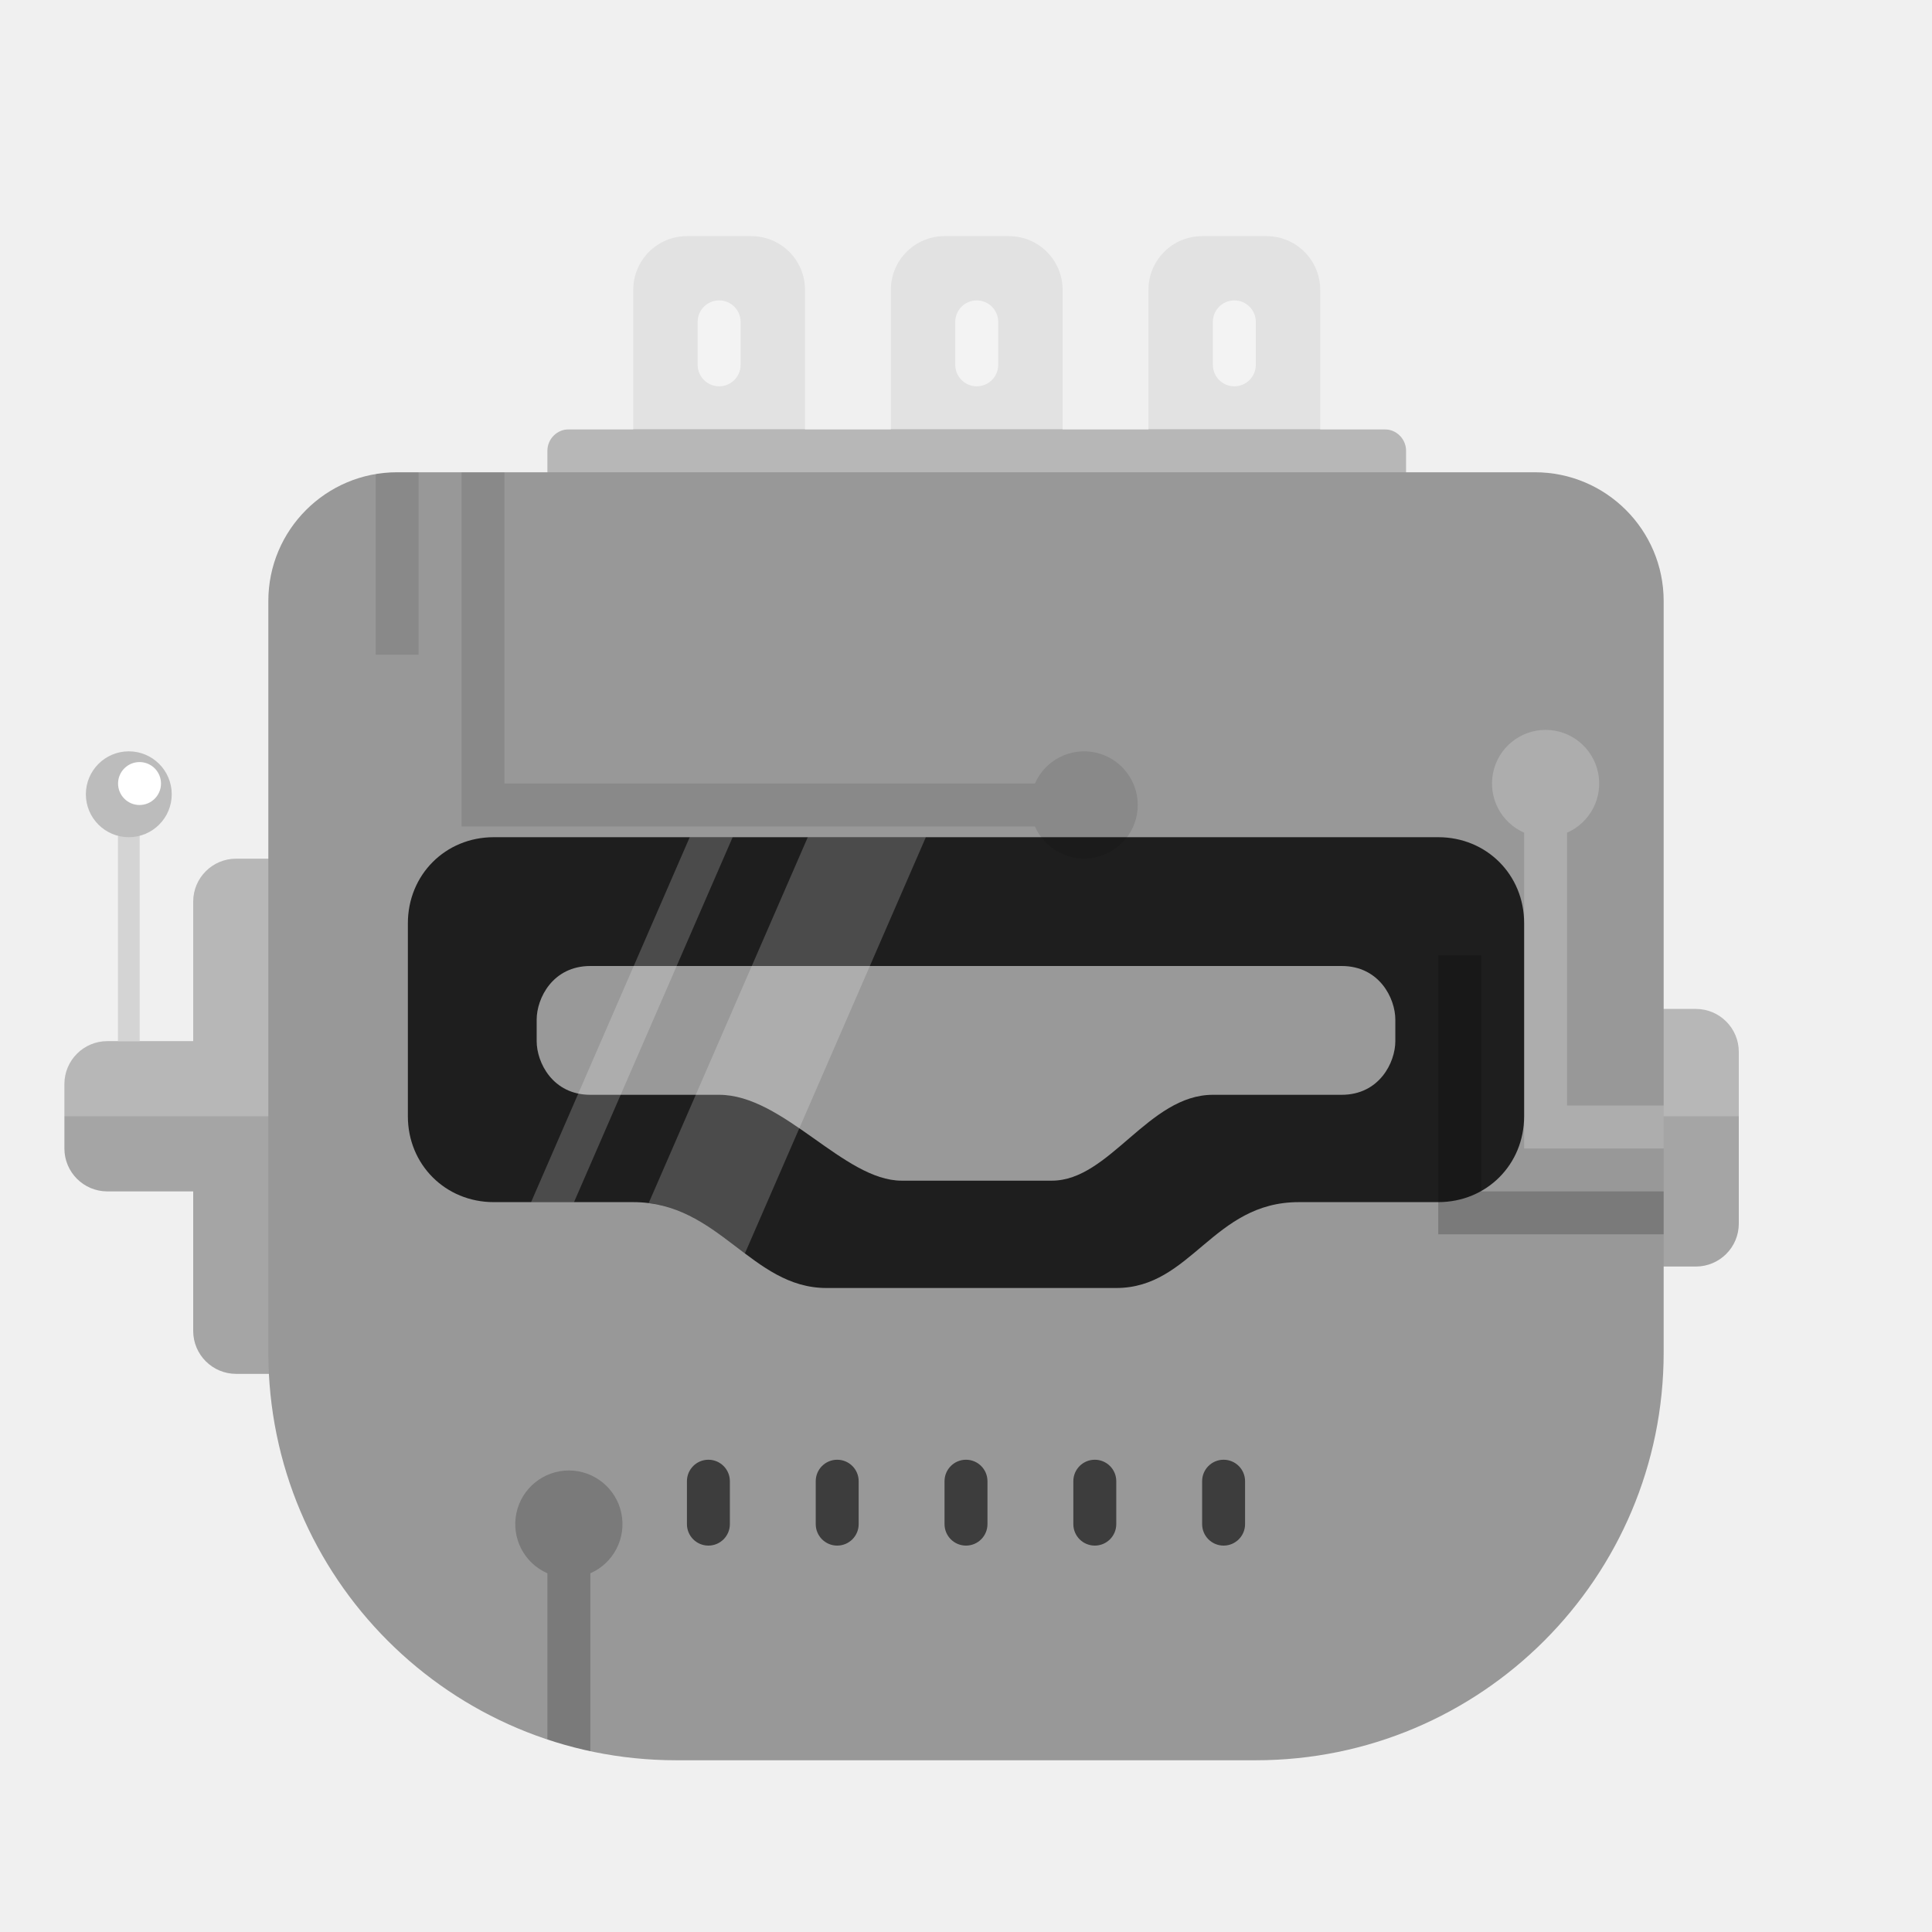
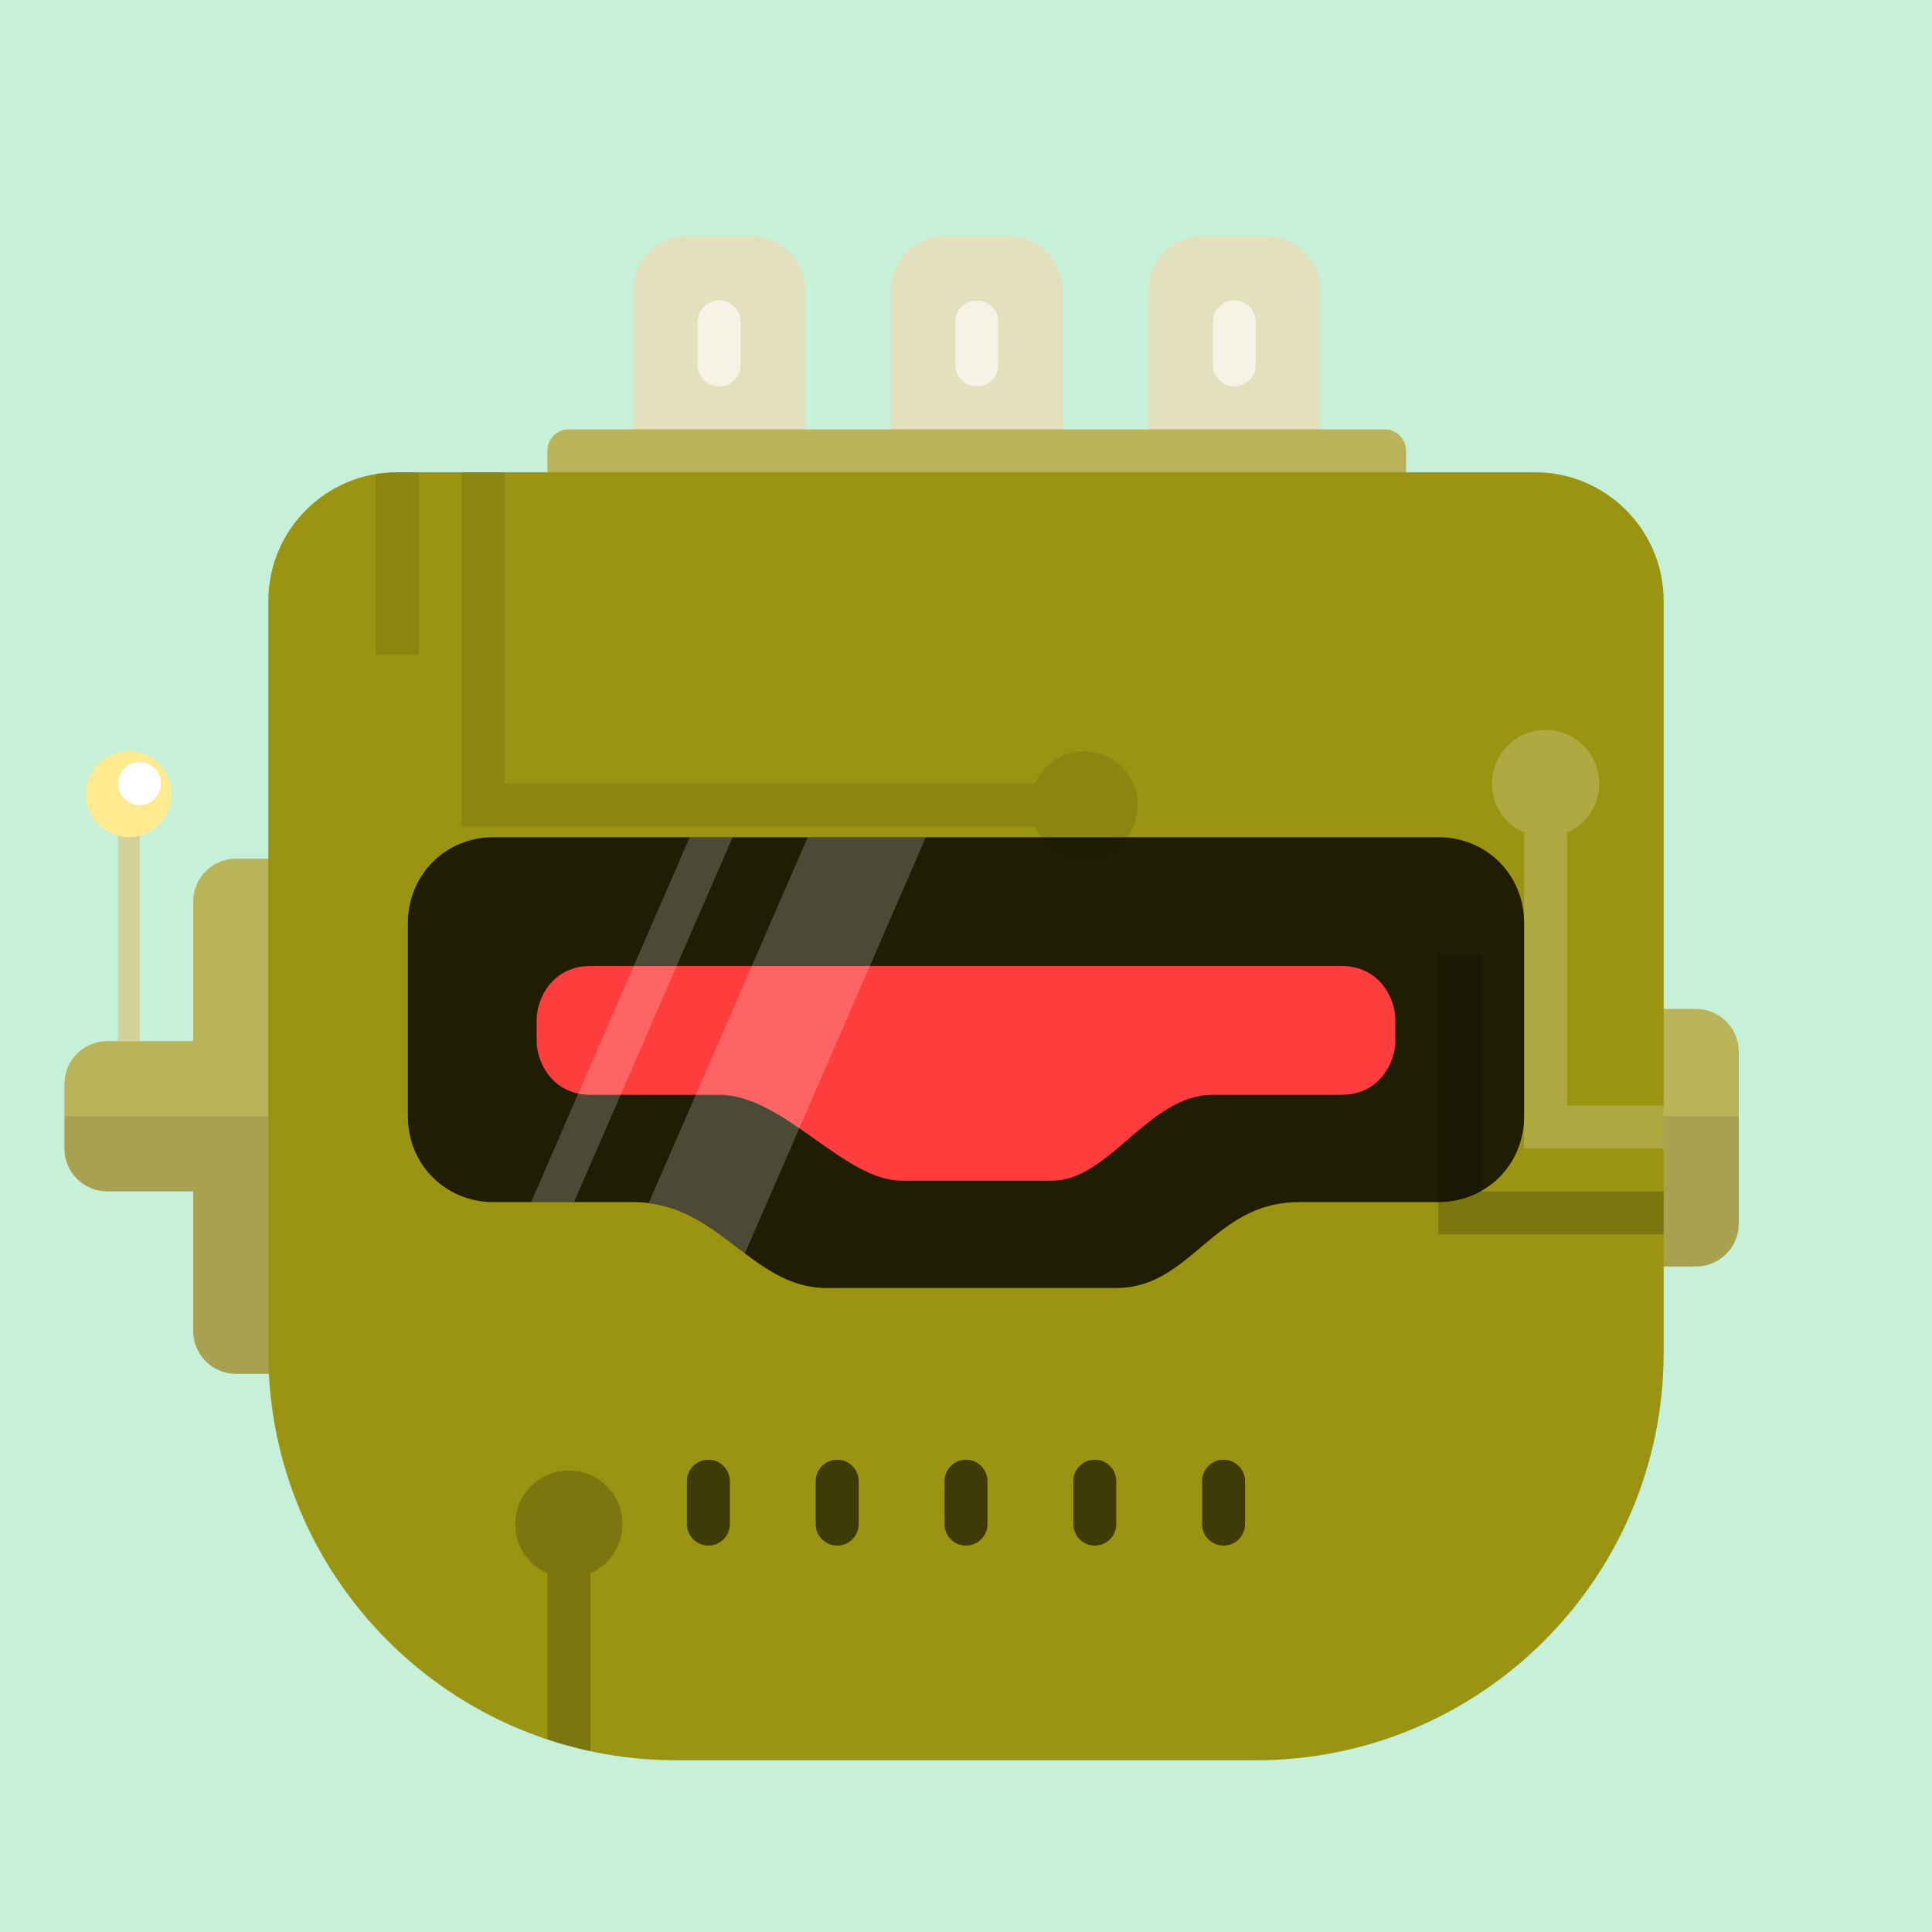
<svg xmlns="http://www.w3.org/2000/svg" viewBox="0 0 180 180" fill="none" shape-rendering="auto" aria-hidden="true">
  <defs>
    <g id="sides-antenna01-8b2950c0">
      <mask id="sidesAntenna01-a" style="mask-type:luminance">
        <rect y="31" width="36" height="14" rx="4" fill="white" />
        <rect x="12" y="14" width="36" height="48" rx="4" fill="white" />
        <rect x="120" y="28" width="36" height="24" rx="4" fill="white" />
        <path fill="white" d="M5 11h2v20H5z" />
      </mask>
      <g mask="url(#sidesAntenna01-a)">
-         <path d="M-6 0h180v76H-6z" fill="#989898" />
+         <path d="M-6 0h180v76H-6z" fill="#9b9312" />
        <path fill="white" fill-opacity=".3" d="M-6 0h180v76H-6z" />
        <path fill="black" fill-opacity=".1" d="M-6 38h180v38H-6z" />
      </g>
      <path fill="white" fill-opacity=".4" d="M5 11h2v20H5z" />
-       <circle cx="6" cy="8" r="4" fill="#bcbcbc" />
+       <circle cx="6" cy="8" r="4" fill="#FFEA8F" />
      <circle cx="7" cy="7" r="2" fill="white" />
    </g>
    <g id="top-lights-8b2950c0">
      <mask id="topLights-a" style="mask-type:luminance">
        <path d="M2 42.6a2 2 0 0 1 2-2h76a2 2 0 0 1 2 2v10H2z" fill="white" />
        <path d="M10 27.6a5 5 0 0 1 5-5h6a5 5 0 0 1 5 5v25H10zm24 0a5 5 0 0 1 5-5h6a5 5 0 0 1 5 5v25H34zm24 0a5 5 0 0 1 5-5h6a5 5 0 0 1 5 5v25H58z" fill="white" />
      </mask>
      <g mask="url(#topLights-a)">
-         <path d="M-8 .6H92v52H-8z" fill="#989898" />
+         <path d="M-8 .6H92v52H-8z" fill="#9b9312" />
        <path d="M-8 .6H92v52H-8z" fill="white" fill-opacity=".3" />
        <path fill="white" fill-opacity=".6" d="M-8 .59H92v40H-8z" />
        <rect x="16" y="28.59" width="4" height="8" rx="2" fill="white" fill-opacity=".6" />
        <rect x="40" y="28.59" width="4" height="8" rx="2" fill="white" fill-opacity=".6" />
        <rect x="64" y="28.59" width="4" height="8" rx="2" fill="white" fill-opacity=".6" />
      </g>
    </g>
    <g id="texture-circuits-8b2950c0">
      <path d="M66 36h49.42a5 5 0 1 1 0 4H62V6h4zm-8-12h-4V6h4z" fill="black" fill-opacity=".1" />
      <path d="M163 31a5 5 0 0 1 2 9.58V66h19v4h-23V40.58a5 5 0 0 1 2-9.58" fill="white" fill-opacity=".2" />
      <path d="M157 74h27v4h-31V52h4zm-85 26a5 5 0 0 0-2 9.58V135H51v4h23v-29.42a5 5 0 0 0-2-9.58" fill="black" fill-opacity=".2" />
    </g>
    <g id="head-square02-8b2950c0">
      <mask id="headSquare02-a" style="mask-type:luminance">
        <path d="M0 12A12 12 0 0 1 12 0h106a12 12 0 0 1 12 12v70a38 38 0 0 1-38 38H38A38 38 0 0 1 0 82z" fill="white" />
      </mask>
      <g mask="url(#headSquare02-a)">
-         <path d="M-2-2h134v124H-2z" fill="#989898" />
+         <path d="M-2-2h134v124H-2z" fill="#9b9312" />
        <use transform="translate(-44 -7)" href="#texture-circuits-8b2950c0" />
      </g>
    </g>
    <g id="mouth-grill01-8b2950c0">
      <rect x="8" y="8" width="4" height="8" rx="2" fill="black" fill-opacity=".6" />
      <rect x="32" y="8" width="4" height="8" rx="2" fill="black" fill-opacity=".6" />
      <rect x="20" y="8" width="4" height="8" rx="2" fill="black" fill-opacity=".6" />
      <rect x="44" y="8" width="4" height="8" rx="2" fill="black" fill-opacity=".6" />
      <rect x="56" y="8" width="4" height="8" rx="2" fill="black" fill-opacity=".6" />
    </g>
    <g id="eyes-shade01-8b2950c0">
      <path d="M96 2H8c-4.5 0-8 3.5-8 8.03V28c0 4.5 3.5 8 8 8h13c8 0 11 8 18 8h27c7 0 9-8 17-8h13c4.5 0 8-3.5 8-8V10c0-4.5-3.5-8-8-8" fill="black" fill-opacity=".8" />
-       <path d="M87 14H17c-3.5 0-5 3-5 5v2c0 2 1.5 5 5 5h12c6 0 11.62 8 17 8h14c5.38 0 9-8 15-8h12c3.5 0 5-3 5-5v-2c0-2-1.5-5-5-5" fill="#999999" />
+       <path d="M87 14H17c-3.5 0-5 3-5 5v2c0 2 1.5 5 5 5h12c6 0 11.62 8 17 8h14c5.38 0 9-8 15-8h12c3.5 0 5-3 5-5v-2c0-2-1.5-5-5-5" fill="#FF3D3D" />
      <path d="M31.4 40.78c-2.63-1.98-5.23-4.22-8.96-4.7L37.26 2h11zM15.48 36h-4L26.26 2h4z" fill="white" fill-opacity=".2" />
    </g>
    <clipPath id="clip-8b2950c0">
      <rect width="180" height="180" rx="0" ry="0" />
    </clipPath>
  </defs>
  <g clip-path="url(#clip-8b2950c0)">
+     <rect width="180" height="180" fill="#c7f0d8" />
    <use transform="translate(6 66)" href="#sides-antenna01-8b2950c0" />
    <use transform="translate(49 -.6)" href="#top-lights-8b2950c0" />
    <use transform="translate(25 44)" href="#head-square02-8b2950c0" />
    <use transform="translate(56 128)" href="#mouth-grill01-8b2950c0" />
    <use transform="translate(38 76)" href="#eyes-shade01-8b2950c0" />
  </g>
</svg>
